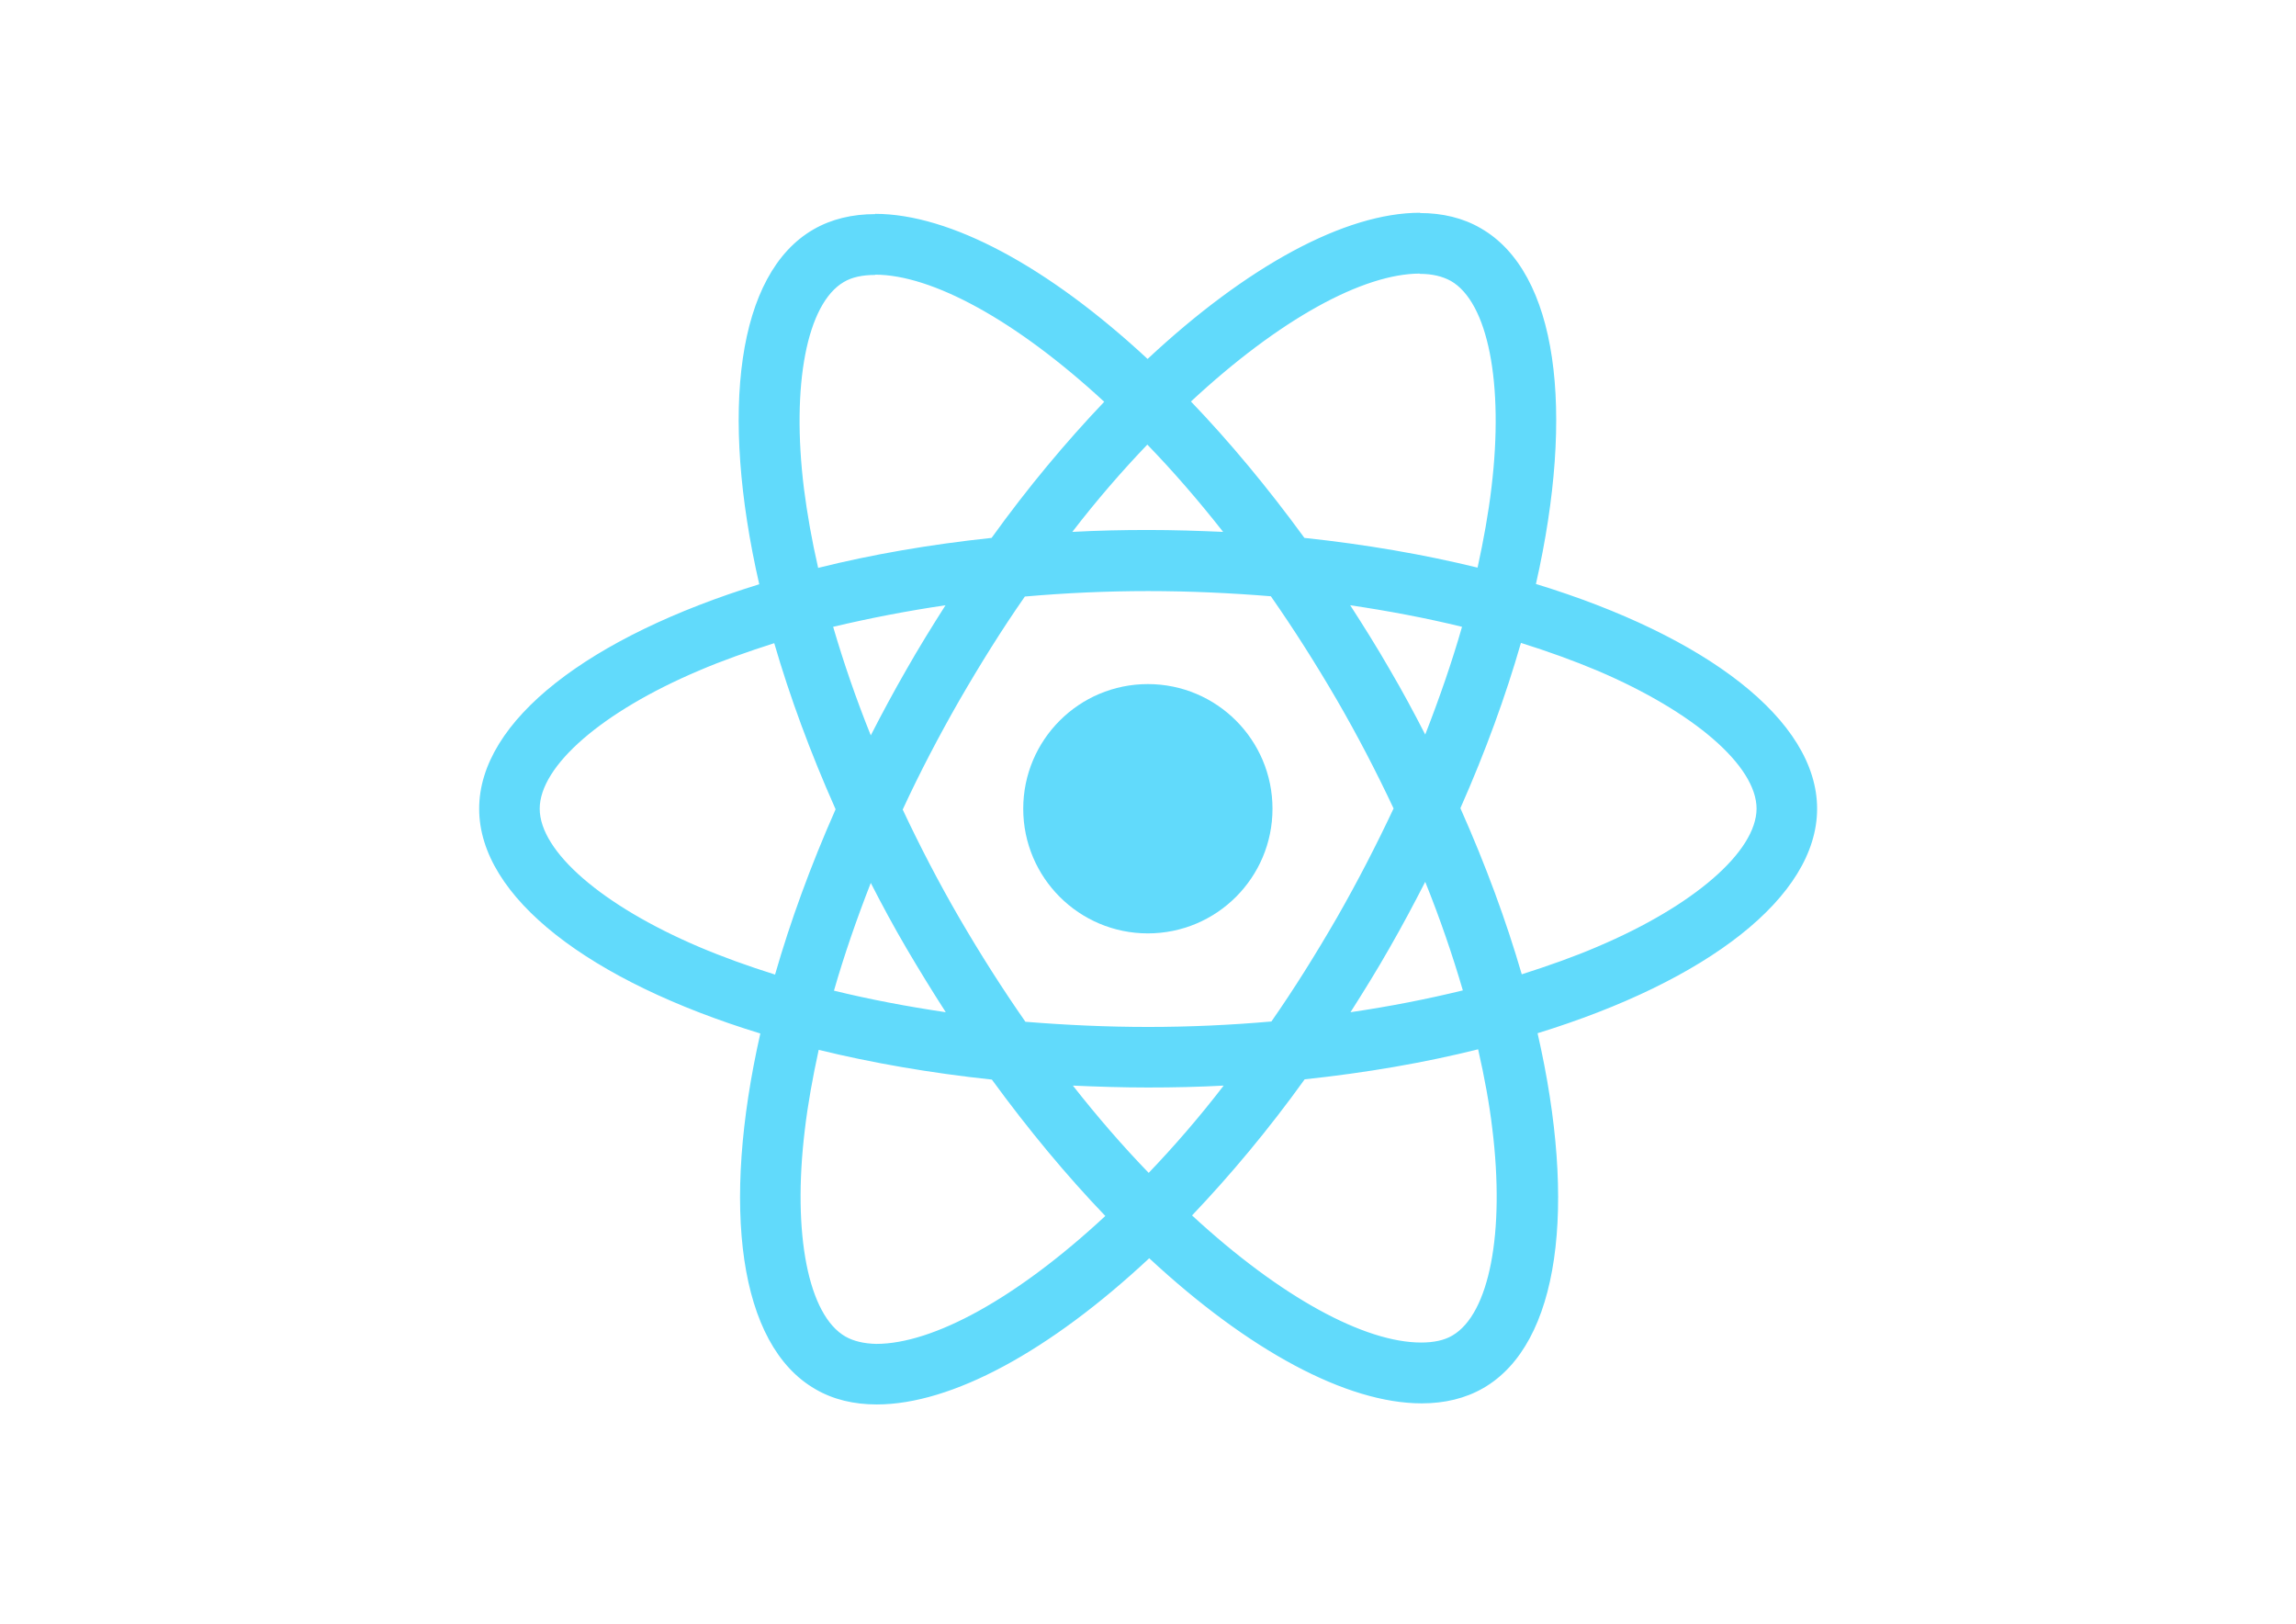
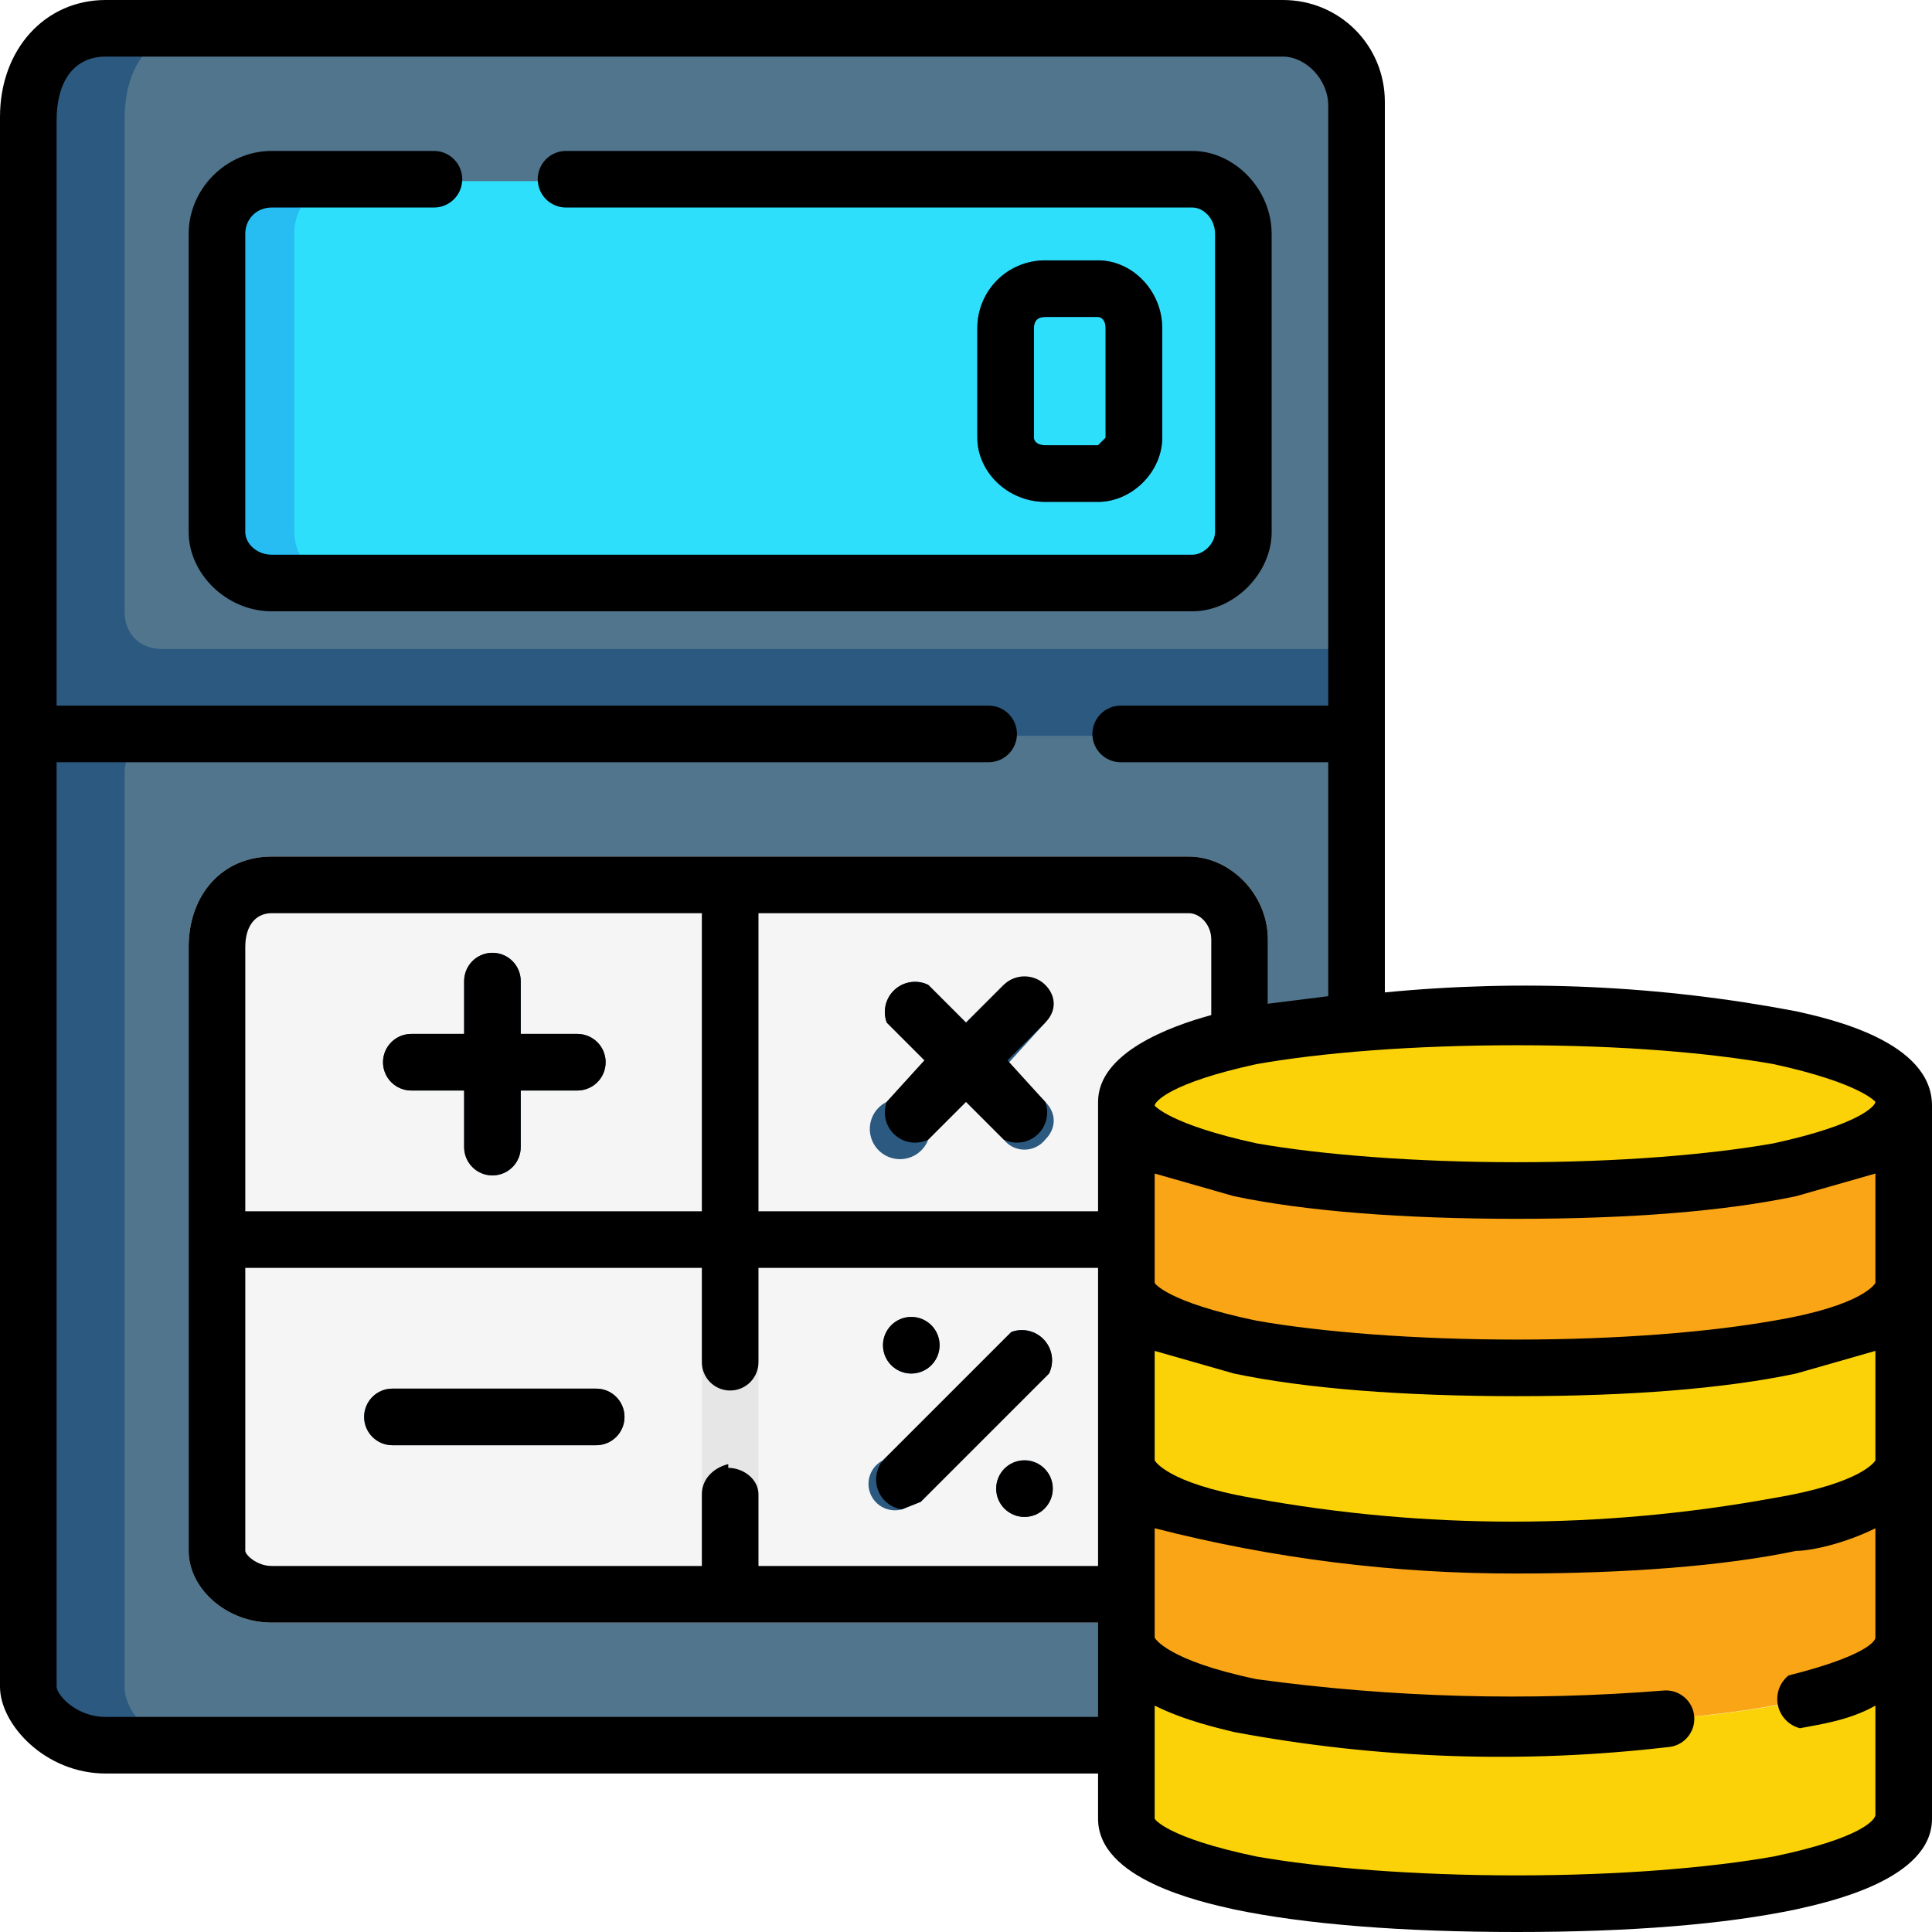
- <svg xmlns="http://www.w3.org/2000/svg" viewBox="0 0 841.9 595.3">
-   <g fill="#61DAFB">
-     <path d="M666.3 296.5c0-32.5-40.7-63.3-103.1-82.4 14.4-63.6 8-114.2-20.2-130.4-6.5-3.8-14.1-5.6-22.4-5.6v22.3c4.6 0 8.3.9 11.4 2.6 13.6 7.8 19.5 37.5 14.9 75.7-1.1 9.4-2.9 19.3-5.1 29.4-19.6-4.8-41-8.5-63.5-10.9-13.5-18.5-27.5-35.3-41.6-50 32.6-30.3 63.2-46.9 84-46.9V78c-27.5 0-63.5 19.6-99.9 53.6-36.4-33.8-72.4-53.2-99.9-53.2v22.3c20.7 0 51.4 16.5 84 46.6-14 14.7-28 31.4-41.3 49.9-22.6 2.4-44 6.1-63.6 11-2.3-10-4-19.7-5.2-29-4.7-38.2 1.1-67.9 14.6-75.8 3-1.8 6.9-2.6 11.5-2.6V78.5c-8.4 0-16 1.8-22.6 5.6-28.1 16.2-34.4 66.7-19.9 130.1-62.2 19.2-102.7 49.9-102.7 82.3 0 32.5 40.7 63.3 103.1 82.4-14.4 63.6-8 114.2 20.2 130.4 6.5 3.8 14.1 5.6 22.5 5.6 27.5 0 63.5-19.6 99.9-53.6 36.4 33.8 72.4 53.2 99.9 53.2 8.4 0 16-1.8 22.6-5.6 28.1-16.2 34.4-66.7 19.9-130.1 62-19.1 102.5-49.9 102.5-82.3zm-130.2-66.7c-3.7 12.9-8.3 26.2-13.5 39.5-4.1-8-8.4-16-13.1-24-4.6-8-9.5-15.8-14.4-23.4 14.2 2.1 27.9 4.7 41 7.9zm-45.8 106.5c-7.8 13.5-15.8 26.3-24.1 38.2-14.9 1.3-30 2-45.2 2-15.1 0-30.2-.7-45-1.9-8.3-11.9-16.4-24.6-24.2-38-7.6-13.1-14.5-26.4-20.8-39.8 6.2-13.4 13.2-26.8 20.7-39.9 7.8-13.5 15.8-26.3 24.1-38.2 14.9-1.3 30-2 45.2-2 15.1 0 30.2.7 45 1.9 8.3 11.9 16.4 24.6 24.2 38 7.6 13.1 14.5 26.4 20.8 39.8-6.3 13.4-13.2 26.8-20.7 39.9zm32.3-13c5.4 13.4 10 26.8 13.8 39.8-13.1 3.2-26.9 5.9-41.2 8 4.9-7.7 9.8-15.6 14.4-23.7 4.6-8 8.9-16.1 13-24.1zM421.2 430c-9.3-9.6-18.6-20.3-27.8-32 9 .4 18.2.7 27.5.7 9.4 0 18.7-.2 27.8-.7-9 11.7-18.3 22.4-27.5 32zm-74.4-58.9c-14.2-2.1-27.9-4.7-41-7.9 3.7-12.9 8.3-26.2 13.5-39.5 4.1 8 8.4 16 13.1 24 4.7 8 9.5 15.8 14.4 23.4zM420.7 163c9.3 9.6 18.6 20.3 27.8 32-9-.4-18.2-.7-27.5-.7-9.4 0-18.7.2-27.8.7 9-11.7 18.3-22.4 27.5-32zm-74 58.9c-4.9 7.7-9.8 15.6-14.4 23.7-4.6 8-8.9 16-13 24-5.4-13.4-10-26.8-13.8-39.8 13.1-3.1 26.9-5.8 41.2-7.9zm-90.5 125.2c-35.4-15.1-58.3-34.9-58.3-50.6 0-15.7 22.9-35.6 58.3-50.6 8.6-3.7 18-7 27.7-10.1 5.7 19.6 13.2 40 22.5 60.9-9.2 20.8-16.6 41.1-22.2 60.6-9.9-3.1-19.3-6.5-28-10.2zM310 490c-13.6-7.8-19.5-37.5-14.9-75.7 1.1-9.4 2.9-19.3 5.1-29.4 19.6 4.8 41 8.5 63.5 10.9 13.5 18.5 27.5 35.3 41.6 50-32.6 30.3-63.2 46.9-84 46.9-4.5-.1-8.3-1-11.3-2.7zm237.2-76.2c4.7 38.2-1.1 67.9-14.6 75.8-3 1.8-6.9 2.6-11.5 2.6-20.7 0-51.4-16.5-84-46.6 14-14.7 28-31.4 41.3-49.9 22.6-2.4 44-6.1 63.6-11 2.3 10.1 4.1 19.8 5.2 29.1zm38.5-66.7c-8.6 3.7-18 7-27.7 10.1-5.7-19.6-13.2-40-22.5-60.9 9.2-20.8 16.6-41.1 22.2-60.6 9.9 3.1 19.3 6.5 28.1 10.2 35.4 15.1 58.3 34.9 58.3 50.6-.1 15.7-23 35.6-58.4 50.6zM320.8 78.4z" />
-     <circle cx="420.9" cy="296.5" r="45.7" />
-     <path d="M520.5 78.1z" />
+ <svg xmlns="http://www.w3.org/2000/svg" id="Capa_1" width="512" height="512">
+   <defs />
+   <path fill="#50758d" d="M360 28v167H8V32C8 16 16 8 28 8h312c11 0 20 8 20 20zM360 195v248c0 11-9 20-20 20H28c-12 0-20-9-20-16V195z" />
+   <path fill="#2edffc" d="M58 141V62c0-8 6-14 14-14h244c7 0 14 6 14 14v79c0 7-7 14-14 14H72c-8 0-14-7-14-14z" />
+   <path fill="#27bdf3" d="M92 155H72c-8 0-14-7-14-14V62c0-8 6-14 14-14h20c-8 0-14 6-14 14v79c0 7 6 14 14 14z" />
+   <path fill="#f5f5f5" d="M329 249v80H193v-94h122c7 0 14 6 14 14zM193 235v94H58v-78c0-10 6-16 14-16zM193 329v94H72c-8 0-14-7-14-12v-82zM329 329v80c0 7-7 14-14 14H193v-94z" />
+   <path fill="#e6e6e6" d="M315 227H72c-13 0-22 10-22 24v160c0 10 10 19 22 19h243c11 0 21-10 21-21V249c0-12-10-22-21-22zm6 22v72H201v-79h114c3 0 6 3 6 7zm-256 2c0-6 3-9 7-9h114v79H65zm0 160v-75h121v79H72c-4 0-7-3-7-4zm256-2c0 3-3 6-6 6H201v-79h120z" />
+   <g fill="#2b597f">
+     <path d="M158 383h-54a7 7 0 110-15h54a7 7 0 110 15zM153 274h-15v-14a7 7 0 10-15 0v14h-14a7 7 0 100 15h14v15a7 7 0 1015 0v-15h15a7 7 0 100-15zM267 282l10-11a8 8 0 00-11-10l-10 10-10-10a8 8 0 00-11 10l10 10-10 11a8 8 0 1011 10l10-10 10 10a7 7 0 0011 0c3-3 3-7 0-10zM291 133h-14c-10 0-18-8-18-17V87c0-10 8-18 18-18h14c9 0 17 8 17 18v29c0 9-8 17-17 17zm-14-49c-2 0-3 1-3 3v29c0 1 1 2 3 2h14l2-2V87c0-2-1-3-2-3z" />
+     <path d="M360 195v-23H43c-6 0-10-4-10-10V32c0-16 8-24 20-24H28C16 8 8 16 8 32v415c0 7 8 16 20 16h25c-12 0-20-9-20-16V205c0-6 4-10 10-10z" />
+   </g>
+   <ellipse cx="401.5" cy="292.5" fill="#fad207" rx="103" ry="23" />
+   <path fill="#fad207" d="M505 434v48c0 15-47 23-103 23s-103-8-103-23v-48c0 15 46 23 103 23s103-8 103-23z" />
+   <path fill="#faa515" d="M505 387v47c0 15-47 23-103 23s-103-8-103-23v-47c0 15 46 23 103 23s103-8 103-23z" />
+   <path fill="#fad207" d="M505 340v47c0 15-47 23-103 23s-103-8-103-23v-47c0 15 46 23 103 23s103-8 103-23z" />
+   <path fill="#faa515" d="M505 293v47c0 15-47 23-103 23s-103-8-103-23v-47c0 15 46 23 103 23s103-8 103-23z" />
+   <path fill="#2b597f" d="M239 400a7 7 0 01-5-13l34-34a8 8 0 0110 11l-34 34-5 2z" />
+   <circle cx="241.5" cy="356.5" r="7.5" fill="#2b597f" />
+   <circle cx="271.5" cy="394.5" r="7.5" fill="#2b597f" />
+   <g>
+     <path d="M476 268a383 383 0 00-109-5V27c0-15-12-27-27-27H28C12 0 0 13 0 31v416c0 10 12 23 28 23h263v12c0 16 27 22 36 24 19 4 45 6 75 6s55-2 74-6c9-2 36-8 36-24V293c0-17-27-23-36-25zm21 119s-3 6-27 10a384 384 0 01-138 0c-23-4-26-10-26-10v-29l21 6c19 4 45 6 75 6s55-2 74-6l21-6zm-304 1c-4 1-7 4-7 8v19H72c-4 0-7-3-7-4v-75h121v25a7 7 0 1015 0v-25h90v79h-90v-19c0-4-4-7-8-7zm128-119c-11 3-30 10-30 23v29h-90v-79h114c3 0 6 3 6 7zm-135 52H65v-70c0-6 3-9 7-9h114zm311 19s-3 6-27 10c-17 3-41 5-68 5s-52-2-69-5c-24-5-27-10-27-10v-29l21 6c19 4 45 6 75 6s55-2 74-6l21-6zm-27-58c23 5 27 10 27 10 0 1-4 6-27 11-17 3-41 5-68 5s-52-2-69-5c-23-5-27-10-27-10 0-1 4-6 27-11 17-3 41-5 69-5s51 2 68 5zM28 455c-8 0-13-6-13-8V202h247a7 7 0 100-15H15V32c0-11 5-17 13-17h312c6 0 12 6 12 13v159h-55a7 7 0 100 15h55v62l-16 2v-17c0-12-10-22-21-22H72c-13 0-22 10-22 24v160c0 10 10 19 22 19h219v25zm442 37c-17 3-41 5-68 5s-52-2-69-5c-24-5-27-10-27-10v-30c8 4 17 6 21 7a383 383 0 00115 4 7 7 0 00-1-15 502 502 0 01-108-3c-24-5-27-11-27-11v-29a383 383 0 0096 12c29 0 55-2 74-6 4 0 13-2 21-6v29c0 1-3 5-23 10a8 8 0 003 14c5-1 13-2 20-6v29c0 1-3 6-27 11z" />
+     <path d="M337 141V62c0-12-10-22-21-22H150a7 7 0 100 15h166c3 0 6 3 6 7v79c0 3-3 6-6 6H72c-4 0-7-3-7-6V62c0-4 3-7 7-7h43a7 7 0 100-15H72c-12 0-22 10-22 22v79c0 11 10 21 22 21h244c11 0 21-10 21-21zM158 368h-54a7 7 0 100 15h54a7 7 0 100-15zM109 289h14v15a7 7 0 1015 0v-15h15a7 7 0 100-15h-15v-14a7 7 0 10-15 0v14h-14a7 7 0 100 15zM277 261c-3-3-8-3-11 0l-10 10-10-10a8 8 0 00-11 10l10 10-10 11a8 8 0 0011 10l10-10 10 10a8 8 0 0011-10l-10-11 10-10c3-3 3-7 0-10zM239 400l5-2 34-34a8 8 0 00-10-11l-34 34a8 8 0 005 13z" />
+     <circle cx="241.5" cy="356.5" r="7.5" />
+     <circle cx="271.5" cy="394.5" r="7.5" />
+     <path d="M291 133c9 0 17-8 17-17V87c0-10-8-18-17-18h-14c-10 0-18 8-18 18v29c0 9 8 17 18 17zm-17-17V87c0-2 1-3 3-3h14c1 0 2 1 2 3v29l-2 2h-14c-2 0-3-1-3-2z" />
  </g>
</svg>
